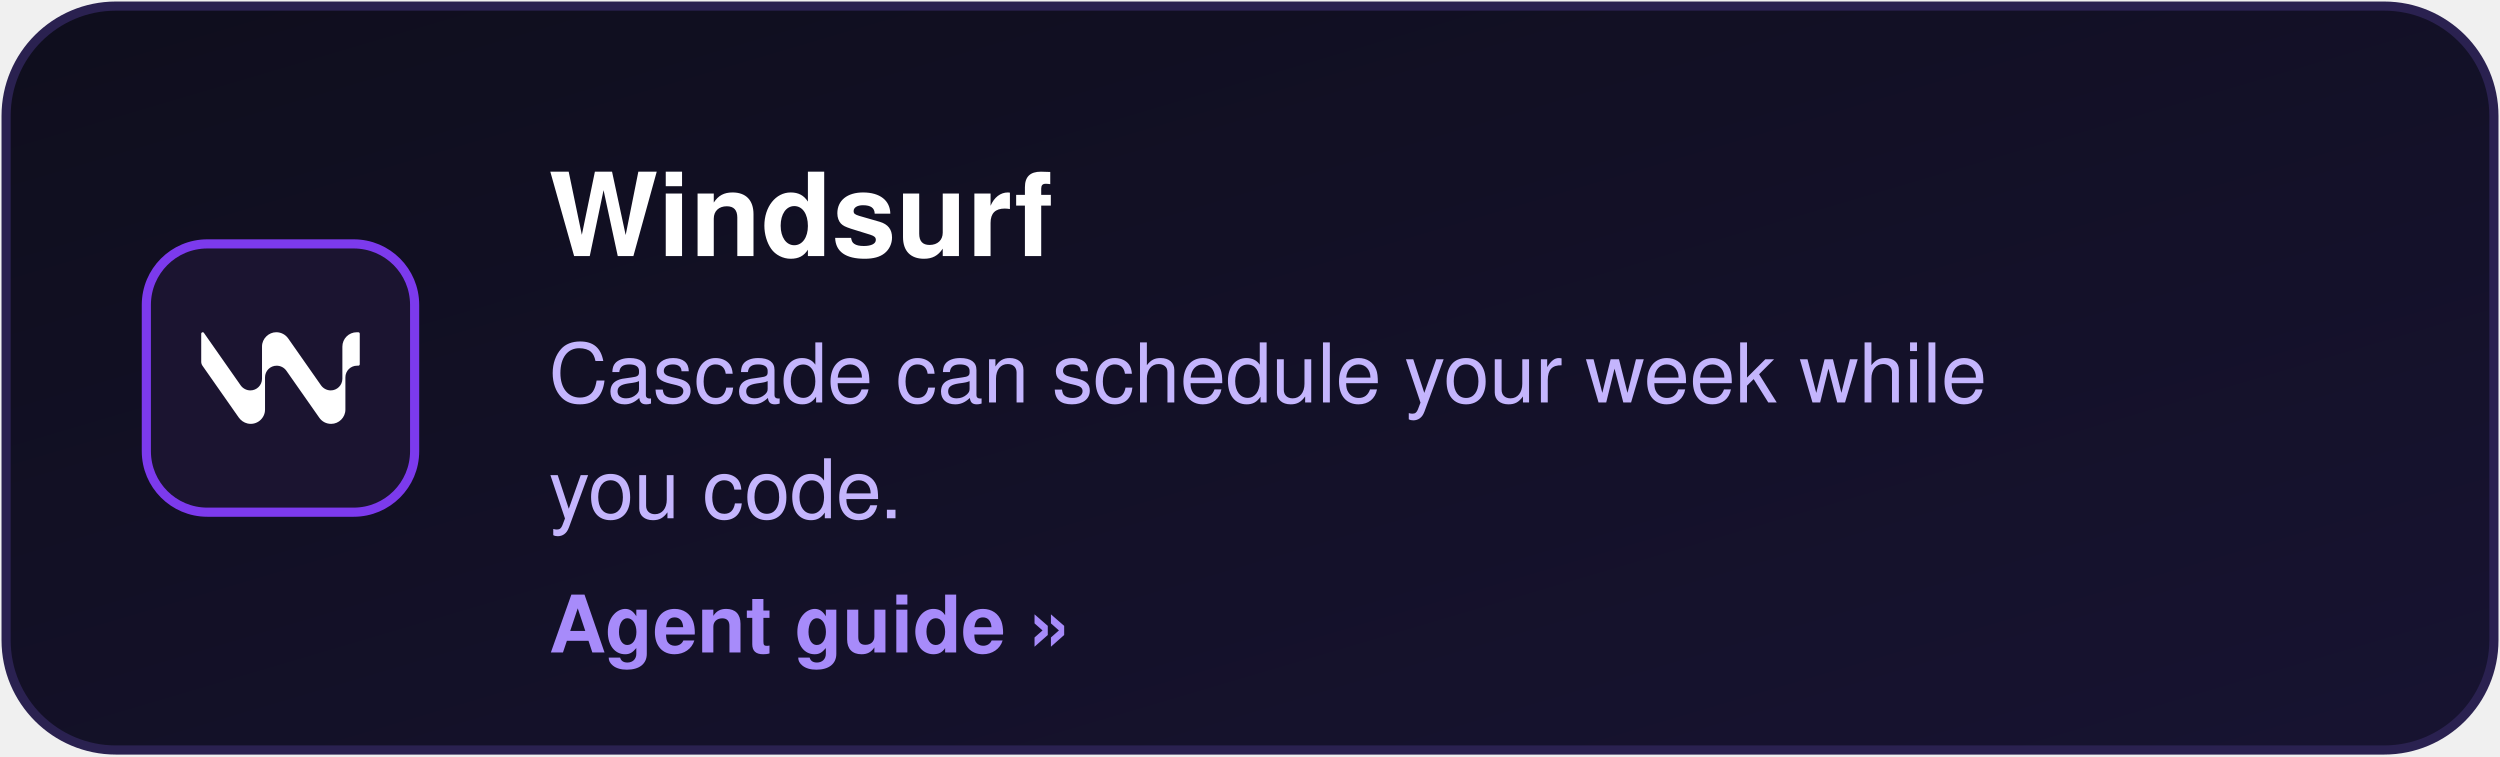
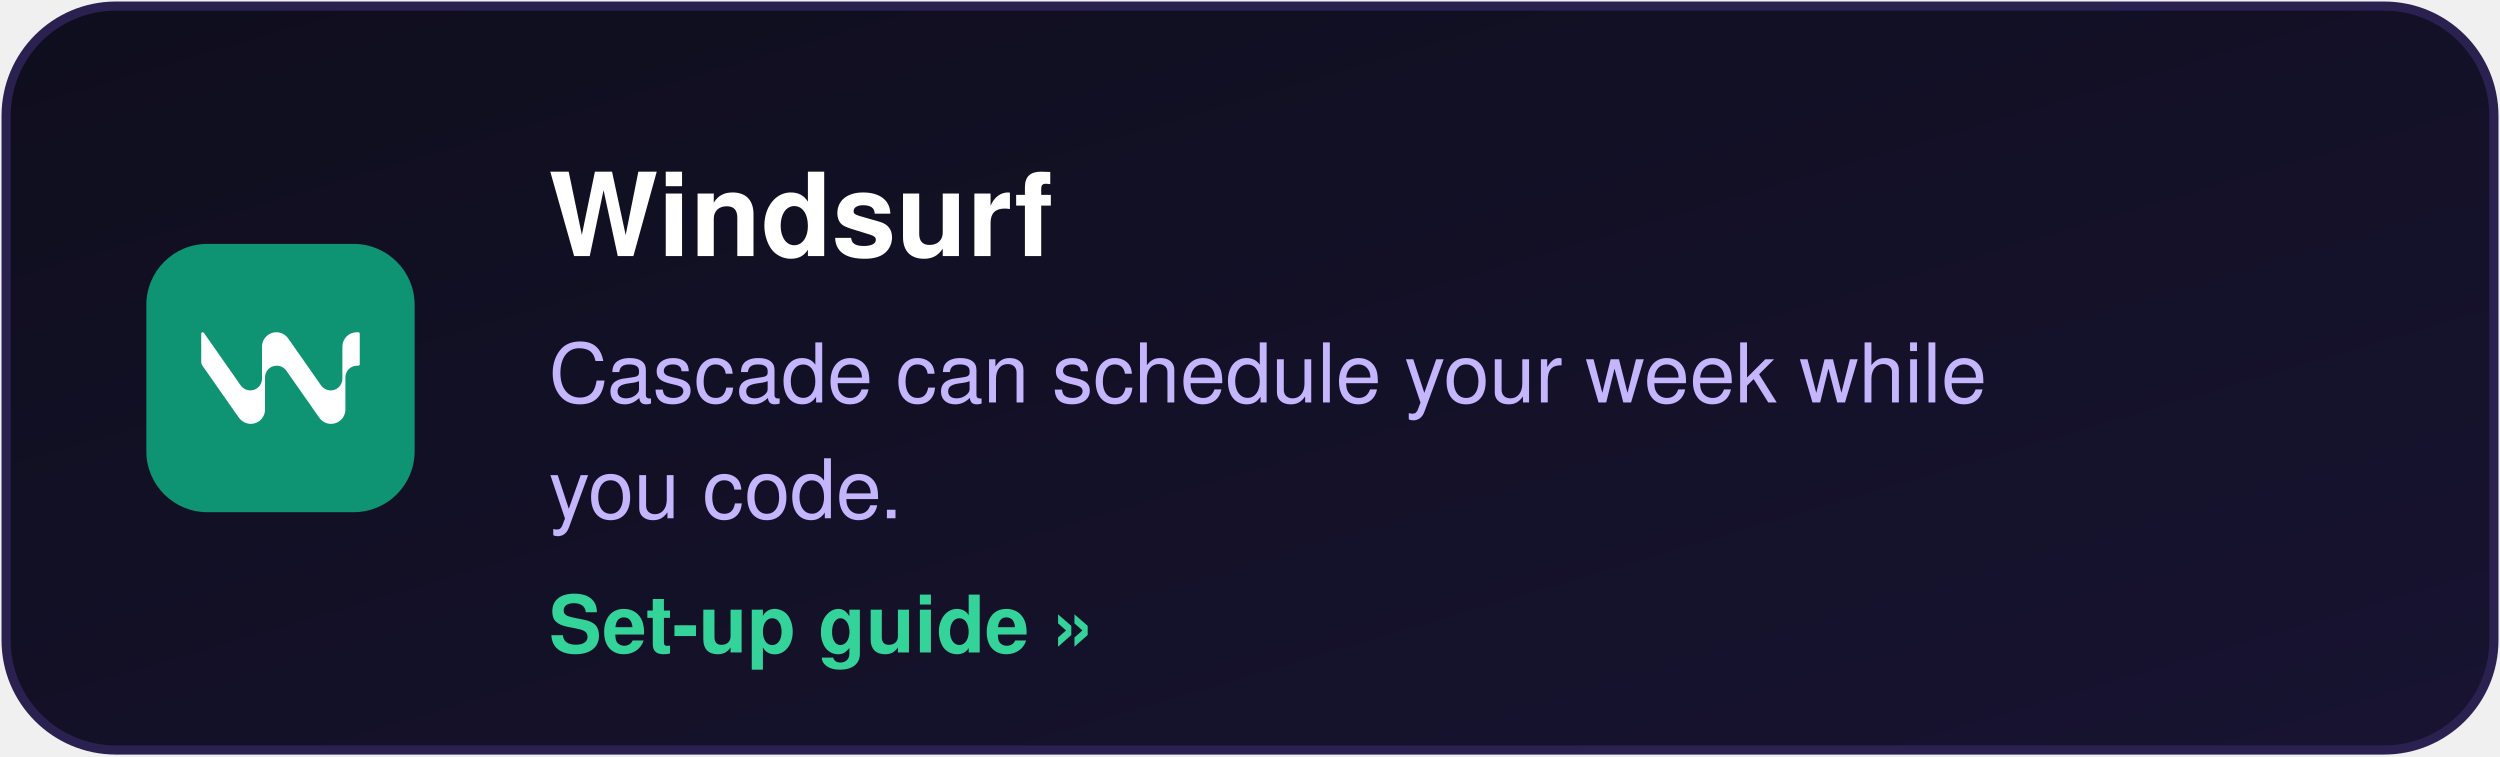
<svg xmlns="http://www.w3.org/2000/svg" width="410" height="124" viewBox="0 0 410 124" role="img" aria-label="Windsurf: Cascade can schedule your week while you code.">
  <defs>
    <linearGradient id="bg" x1="0" y1="0" x2="1" y2="1">
      <stop offset="0" stop-color="#0f0e1d" />
      <stop offset="1" stop-color="#171331" />
    </linearGradient>
  </defs>
  <rect x="1" y="1" width="408" height="122" rx="18" fill="url(#bg)" stroke="#2a2150" stroke-width="1.5" />
-   <rect x="24" y="40" width="44" height="44" rx="10" fill="#1b1430" stroke="#7c3aed" stroke-width="1.5" />
+   <rect x="24" y="40" width="44" height="44" rx="10" fill="#0e9373" />
  <svg viewBox="0 0 24 24" width="26" height="26" x="33" y="49" fill="#ffffff">
    <path d="M23.55 5.067c-1.204-.002-2.181.973-2.181 2.176v4.868c0 .972-.803 1.759-1.76 1.759-.568 0-1.135-.286-1.472-.766l-4.971-7.1c-.412-.59-1.084-.941-1.81-.941-1.133 0-2.153.964-2.153 2.153v4.896c0 .972-.797 1.759-1.76 1.759-.57 0-1.136-.286-1.473-.766L.408 5.16C.282 4.98 0 5.069 0 5.288v4.245c0 .215.066.423.188.599l5.475 7.818c.323.462.801.805 1.351.93 1.377.313 2.645-.747 2.645-2.098v-4.893c0-.972.787-1.759 1.76-1.759h.003a1.798 1.798 0 0 1 1.472.766l4.972 7.099c.413.591 1.05.941 1.809.941 1.159 0 2.151-.965 2.151-2.153v-4.895c0-.972.787-1.759 1.76-1.759h.194a.22.22 0 0 0 .22-.22v-4.622a.22.22 0 0 0-.22-.22Z" />
  </svg>
  <text x="90" y="42" font-family="'Segoe UI',Helvetica,Arial,sans-serif" font-size="19" font-weight="700" fill="#ffffff">Windsurf</text>
  <text x="90" y="66" font-family="'Segoe UI',Helvetica,Arial,sans-serif" font-size="13.5" fill="#c4b5fd">Cascade can schedule your week while</text>
  <text x="90" y="85" font-family="'Segoe UI',Helvetica,Arial,sans-serif" font-size="13.5" fill="#c4b5fd">you code.</text>
-   <text x="90" y="107" font-family="'Segoe UI',Helvetica,Arial,sans-serif" font-size="13" font-weight="600" fill="#a78bfa">Agent guide »</text>
+   <text x="90" y="107" font-family="'Segoe UI',Helvetica,Arial,sans-serif" font-size="13" font-weight="600" fill="#34d399">Set-up guide »</text>
</svg>
